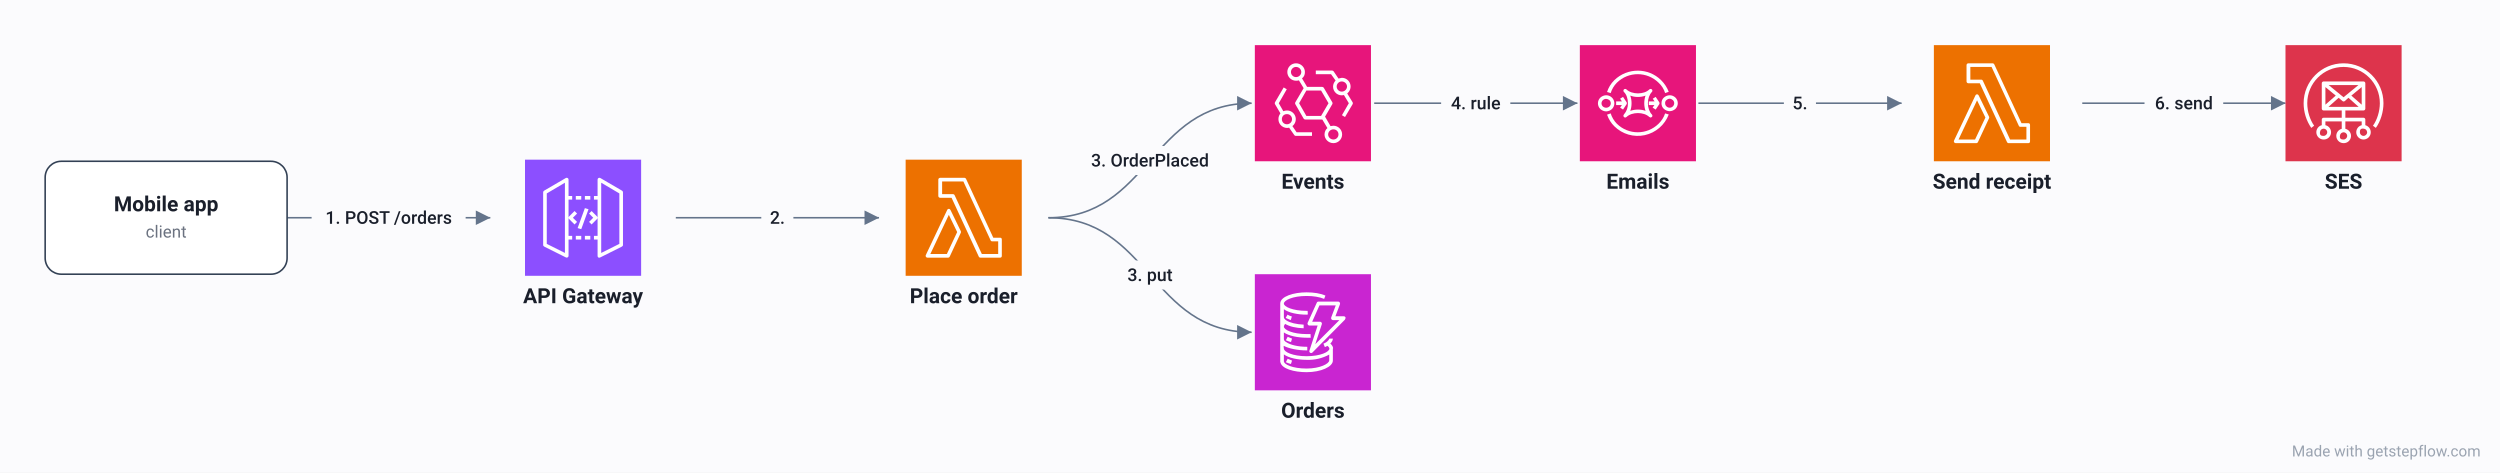
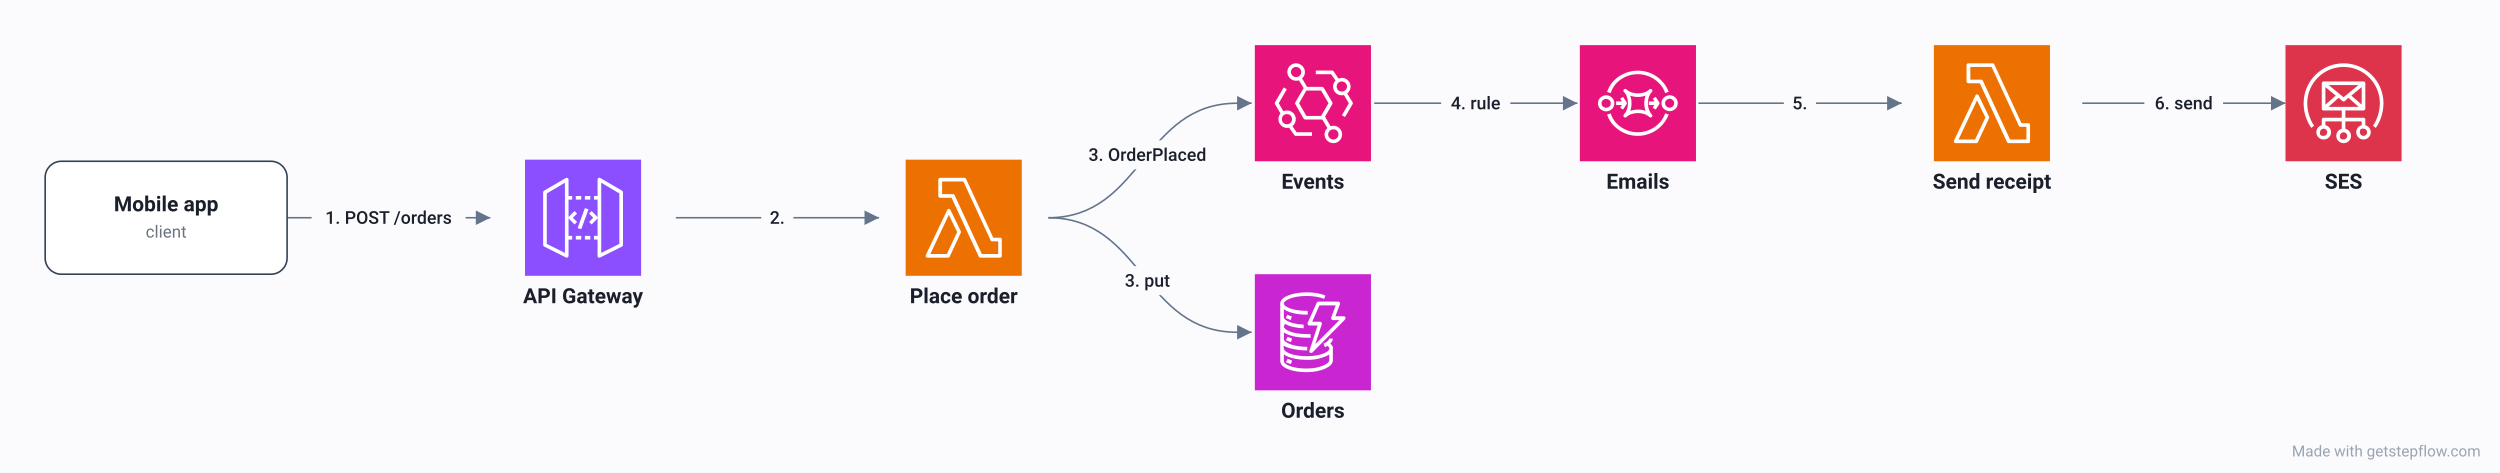
<svg xmlns="http://www.w3.org/2000/svg" viewBox="0 0 1550 293" width="1550" height="293" role="img">
  <style>
.bg{fill:#fbfbfd}.nf{fill:#ffffff}.ns{stroke:#334155}
.lbl{fill:#1a1f2b}.sub{fill:#6b7280}.edg{stroke:#64748b}.arw{fill:#64748b}
.elb{fill:#1a1f2b}.ebg{fill:#fbfbfd}.wm{fill:#9aa3b0}
.pkt{fill:#64748b;stroke:#fbfbfd}.frm{stroke:#d8dce3}.frm-name{fill:#6b7280}.ico{color:#1a1f2b}
@media(prefers-color-scheme:dark){
.bg{fill:#0d1117}.nf{fill:#161b22}.ns{stroke:#cbd5e1}
.lbl{fill:#e6edf3}.sub{fill:#8b949e}.edg{stroke:#94a3b8}.arw{fill:#94a3b8}
.elb{fill:#e6edf3}.ebg{fill:#0d1117}.wm{fill:#6e7681}
.pkt{fill:#94a3b8;stroke:#0d1117}.frm{stroke:#2d333b}.frm-name{fill:#8b949e}.ico{color:#e6edf3}}
text{font-family:ui-sans-serif,-apple-system,BlinkMacSystemFont,"Segoe UI",Roboto,"Helvetica Neue",Arial,sans-serif}
</style>
  <defs>
    <symbol id="ic-aws-AmazonAPIGateway" viewBox="0 0 64 64">
      <g fill="none">
        <path fill="#8c4fff" d="M0 0h64v64H0z" />
        <path fill="#fff" fill-rule="evenodd" d="M28 44h3v-2h-3zm5 0h3v-2h-3zm-5-22h3v-2h-3zm5 0h3v-2h-3zm-11-9.3-10 5.9v27.8l10 5zm2 7.3h2v2h-2v20h2v2h-2v9a1 1 0 0 1-1.4.9l-12-6a1 1 0 0 1-.6-.9V18a1 1 0 0 1 .5-.9l12-7a1 1 0 0 1 1.5.9zm28-1.4-10-5.9v38.7l10-5zm2-.6v29q0 .6-.6.9l-12 6a1 1 0 0 1-1 0 1 1 0 0 1-.4-.9v-9h-2v-2h2V22h-2v-2h2v-9a1 1 0 0 1 1.5-.9l12 7a1 1 0 0 1 .5.9m-19 9.3-2-.6-4 11 2 .6zm4.7 5.4a1 1 0 0 0 0-1.4l-3-3-1.4 1.4 2.3 2.3-2.3 2.3 1.4 1.4zm-12.4 3-3-3a1 1 0 0 1 0-1.4l3-3 1.4 1.4-2.3 2.3 2.3 2.3z" clip-rule="evenodd" />
      </g>
    </symbol>
    <symbol id="ic-aws-AWSLambda" viewBox="0 0 64 64">
      <g fill="none">
        <g fill="none" fill-rule="evenodd">
          <path fill="#ed7100" d="M0 0h64v64H0z" />
          <path fill="#fff" d="M22.7 52h-9.1l10.2-21.6 4.6 9.5zm2-24.3a1 1 0 0 0-.9-.6 1 1 0 0 0-.9.6L11.1 52.6A1 1 0 0 0 12 54h11.3a1 1 0 0 0 1-.6l6.1-13.1a1 1 0 0 0 0-.9zM51 52h-9L27 19.6a1 1 0 0 0-1-.6h-5.9v-7h11.7l15 32.4q.2.6.9.6H51zm1-9h-3.7l-15-32.4a1 1 0 0 0-.8-.6H19a1 1 0 0 0-1 1v9a1 1 0 0 0 1 1h6.3l15 32.4a1 1 0 0 0 1 .6H52q1 0 1-1v-9q0-1-1-1" />
        </g>
      </g>
    </symbol>
    <symbol id="ic-aws-AmazonDynamoDB" viewBox="0 0 64 64">
      <g fill="none">
        <g fill="none" fill-rule="evenodd">
          <path fill="#c925d1" d="M0 0h64v64H0z" />
          <path fill="#fff" d="M46.6 25.3H43a1 1 0 0 1-.8-.5 1 1 0 0 1-.1-1l2.5-6.6h-9l-4 9H36a1 1 0 0 1 .8.5q.3.4.1.9l-3.6 11zm3.1-.3-18 18.2a1 1 0 0 1-1.2.1 1 1 0 0 1-.4-1.2l4.5-13.8H30a1 1 0 0 1-.8-.5 1 1 0 0 1-.1-1l5-11a1 1 0 0 1 .9-.7h11q.5 0 .8.5t.1 1l-2.5 6.6H49a1 1 0 0 1 1 .7q0 .6-.3 1M41 44.3a24 24 0 0 1-12.5 2.9c-4.8 0-9.8-1-12.5-3V48c0 1.7 4.8 4 12.5 4C36 52 41 49.3 41 47.5zm2-3.3v6.6C43 51 36.5 54 28.5 54c-6.9 0-13.8-1.9-14.4-5.5H14V16.2c0-4 7.5-6.2 14.5-6.2 4 0 7.8.6 10.4 1.8l-.7 1.8q-4-1.6-9.7-1.6C20.8 12 16 14.4 16 16.2c0 1.7 4.8 4 12.5 4h.6l.1 2-.7.1c-4.8 0-9.8-1-12.5-3v4.4q0 .9 1.4 1.8c2 1.3 5.5 2.1 9.5 2.3v2q-6.4-.2-10.2-2.4-.6.6-.7 1.5c0 1.7 4.8 4.1 12.5 4.1h2.2l.1 2h-2.3c-4.8 0-9.8-1-12.5-2.9v3.7q0 .9 1.4 1.7C19.6 39 23.9 40 28.5 40h.4v2h-.4c-4.7 0-9.8-1-12.5-2.5-.3.3 0 1 0 1.5 0 1.8 4.8 4.2 12.5 4.2s12.6-2.4 12.6-4.2q-.2-.9-1.1-1.5l-1.4.7-.8-1.9 1.4-.7c1.1-.7 1.8-1.7 1.8-2.1h2q-.1 1.5-1.4 2.7 1.7 1.6 1.5 2.9m-26 7.4q1.3.6 2.8 1l.6-1.9-2.4-1zm2.8-11 .6-2-2.4-1-1 1.9q1.3.6 2.8 1M17 24.1l1-1.8q.9.6 2.4 1l-.6 2z" />
        </g>
      </g>
    </symbol>
    <symbol id="ic-aws-AmazonEventBridge" viewBox="0 0 64 64">
      <g fill="none">
        <g fill="none" fill-rule="evenodd">
          <path fill="#e7157b" d="M0 0h64v64H0z" />
          <path fill="#fff" d="M43.3 52c-1.6 0-2.9-1.3-2.9-2.8s1.3-2.8 2.9-2.8 2.8 1.2 2.8 2.8-1.3 2.8-2.8 2.8m-6.8-13h-8.1l-4-7 4-7h8.1l4.1 7zM22.7 17.6a2.8 2.8 0 1 1 0-5.6c1.6 0 2.9 1.3 2.9 2.8s-1.3 2.8-2.9 2.8m20.6 26.8-1.6.2-3-5.2 4-6.9a1 1 0 0 0 0-1l-4.7-8a1 1 0 0 0-.9-.5h-8.3L26 18.3q1.6-1.2 1.6-3.5c0-2.6-2.2-4.8-4.9-4.8a4.8 4.8 0 1 0 0 9.6q.9 0 1.6-.2l2.6 4.3-4.6 7.8a1 1 0 0 0 0 1l4.6 8q.3.5 1 .5h9.3l2.8 4.7q-1.5 1.2-1.6 3.5c0 2.6 2.2 4.8 4.9 4.8a4.8 4.8 0 1 0 0-9.6m4.6-18.8a2.8 2.8 0 1 1 0-5.6c1.6 0 2.9 1.3 2.9 2.8s-1.3 2.8-2.9 2.8m3 1a4.8 4.8 0 0 0-3-8.6l-1.8.4-2.7-4a1 1 0 0 0-.8-.4h-9v2H42l2.5 3.5a5 5 0 0 0-1.4 3.3 4.8 4.8 0 0 0 6 4.7l2.7 4.5-3.8 6.6 1.7 1 4.2-7.1a1 1 0 0 0 0-1zm-33.2 17c-1.6 0-2.8-1.2-2.8-2.8S16 38 17.7 38s2.8 1.3 2.8 2.8-1.2 2.8-2.8 2.8m3 1a4.8 4.8 0 0 0-3-8.6q-1 0-2 .4L13.2 32l4.4-7.7-1.7-1-4.8 8.2a1 1 0 0 0 0 1l3 5.1Q13 39 13 40.8a4.8 4.8 0 0 0 5.9 4.7l2.8 4q.3.5.8.5h9v-2H23z" />
        </g>
      </g>
    </symbol>
    <symbol id="ic-aws-AmazonSimpleQueueService" viewBox="0 0 64 64">
      <g fill="none">
        <g fill="none" fill-rule="evenodd">
          <path fill="#e7157b" d="M0 0h64v64H0z" />
          <path fill="#fff" d="m23.8 35.5 2-3a1 1 0 0 0 0-1l-2-3-1.6 1 1 1.5H20v2h3.2l-1 1.4zm18 0 2-3a1 1 0 0 0 0-1l-2-3-1.6 1 1 1.5H38v2h3.1l-1 1.4zM28.5 32q0 2.3-.7 4.2a13 13 0 0 1 4.2-.7q2.3 0 4.2.7a13 13 0 0 1 0-8.4c-2.6 1-5.8 1-8.4 0q.7 2 .7 4.2m-4.2 7.6a1 1 0 0 1 0-1.4 9 9 0 0 0 2.2-6.2c0-2.5-.8-4.9-2.2-6.2a1 1 0 0 1 0-1.4 1 1 0 0 1 1.4 0c3 2.9 9.7 2.9 12.6 0a1 1 0 0 1 1.4 0 1 1 0 0 1 0 1.4c-1.3 1.3-2.2 3.7-2.2 6.2s.9 4.9 2.2 6.2a1 1 0 0 1 0 1.4l-.7.3-.7-.3c-3-2.9-9.6-2.9-12.6 0a1 1 0 0 1-1.4 0m27-9.3a3 3 0 0 0-1.8-.8 3 3 0 0 0-1.8.8A2 2 0 0 0 47 32q0 1 .7 1.7a2.5 2.5 0 0 0 3.6 0 2.4 2.4 0 0 0 0-3.4m1.4 4.8a5 5 0 0 1-3.2 1.3 5 5 0 0 1-3.2-1.3A4 4 0 0 1 45 32q0-1.9 1.3-3.1a5 5 0 0 1 3.2-1.3q1.8 0 3.2 1.3a4.4 4.4 0 0 1 0 6.2m-36.4-4.8a3 3 0 0 0-1.8-.7q-1 0-1.8.7a2.4 2.4 0 0 0 0 3.5c1 .9 2.6.9 3.6 0a2.4 2.4 0 0 0 0-3.5m1.4 4.9a5 5 0 0 1-3.2 1.3 5 5 0 0 1-3.2-1.3 4.4 4.4 0 0 1 0-6.3 5 5 0 0 1 3.2-1.3q1.8 0 3.2 1.3a4.4 4.4 0 0 1 0 6.3m25.7 8.1a16.4 16.4 0 0 1-23 0 14 14 0 0 1-3.4-5.7l-2 .7q1.4 3.9 4 6.4a18.3 18.3 0 0 0 30-6.5l-2-.6a14 14 0 0 1-3.6 5.7M17 26.4l-2-.6a16 16 0 0 1 4-6.5c7.2-7 18.7-7 25.8 0q2.8 2.8 4.2 6.4l-2 .7q-1-3.3-3.6-5.7a16.4 16.4 0 0 0-23 0 14 14 0 0 0-3.4 5.7" />
        </g>
      </g>
    </symbol>
    <symbol id="ic-aws-AmazonSimpleEmailService" viewBox="0 0 64 64">
      <g fill="none">
        <g fill="none" fill-rule="evenodd">
          <path fill="#dd344c" d="M0 0h64v64H0z" />
          <path fill="#fff" d="M45 48q-.2-1.8-2-2c-1.8-.2-2 .9-2 2s.9 2 2 2 2-.9 2-2m-13 0q-1.8.2-2 2c-.2 1.8.9 2 2 2s2-.9 2-2-.9-2-2-2m-11-2q-1.8.2-2 2c-.2 1.8.9 2 2 2s2-.9 2-2-.9-2-2-2m2.7-12h16.6l-5.6-5-2 1.8a1 1 0 0 1-1.3 0L29.3 29zM22 23.1v9.7l5.7-5zM40.2 22H23.8l8.2 6.7zM42 32.8v-9.7l-5.7 4.7zM47 48c0 2.2-1.8 4-4 4s-4-1.8-4-4a4 4 0 0 1 3-3.9V42h-9v4.1a4 4 0 0 1-1 7.9 4 4 0 0 1-4-4 4 4 0 0 1 3-3.9V42h-9v2.1a4 4 0 0 1-1 7.9 4 4 0 0 1-4-4 4 4 0 0 1 3-3.9V41a1 1 0 0 1 1-1h10v-4H21a1 1 0 0 1-1-1V21a1 1 0 0 1 1-1h22a1 1 0 0 1 1 1v14a1 1 0 0 1-1 1H33v4h10a1 1 0 0 1 1 1v3.1c1.7.5 3 2 3 3.9m7-16c0 4.8-1.6 10-4.2 13.6l-1.6-1.2c2.3-3.2 3.8-8 3.8-12.4a20 20 0 0 0-40 0c0 4.4 1.5 9.2 3.8 12.4l-1.6 1.2A24 24 0 0 1 10 32a22 22 0 0 1 44 0" />
        </g>
      </g>
    </symbol>
    <marker id="ah-l1" viewBox="0 0 8 8" refX="8" refY="4" markerWidth="9" markerHeight="9" orient="auto">
      <path d="M0,0 L8,4 L0,8 z" class="arw" />
    </marker>
    <marker id="ah-l2" viewBox="0 0 8 8" refX="8" refY="4" markerWidth="9" markerHeight="9" orient="auto">
      <path d="M0,0 L8,4 L0,8 z" class="arw" />
    </marker>
    <marker id="ah-l3" viewBox="0 0 8 8" refX="8" refY="4" markerWidth="9" markerHeight="9" orient="auto">
      <path d="M0,0 L8,4 L0,8 z" class="arw" />
    </marker>
    <marker id="ah-l4" viewBox="0 0 8 8" refX="8" refY="4" markerWidth="9" markerHeight="9" orient="auto">
      <path d="M0,0 L8,4 L0,8 z" class="arw" />
    </marker>
    <marker id="ah-l5" viewBox="0 0 8 8" refX="8" refY="4" markerWidth="9" markerHeight="9" orient="auto">
      <path d="M0,0 L8,4 L0,8 z" class="arw" />
    </marker>
    <marker id="ah-l6" viewBox="0 0 8 8" refX="8" refY="4" markerWidth="9" markerHeight="9" orient="auto">
      <path d="M0,0 L8,4 L0,8 z" class="arw" />
    </marker>
    <marker id="ah-l7" viewBox="0 0 8 8" refX="8" refY="4" markerWidth="9" markerHeight="9" orient="auto">
      <path d="M0,0 L8,4 L0,8 z" class="arw" />
    </marker>
  </defs>
  <rect class="bg" width="1550" height="293" />
  <g transform="translate(28,28)">
-     <path class="edg" d="M150,107 C213,107 213,107 276,107" fill="none" stroke-width="1" marker-end="url(#ah-l1)" />
-     <path class="edg" d="M391,107 C454,107 454,107 517,107" fill="none" stroke-width="1" marker-end="url(#ah-l2)" />
-     <path class="edg" d="M622,107 C685,107 685,178 748,178" fill="none" stroke-width="1" marker-end="url(#ah-l3)" />
-     <path class="edg" d="M622,107 C685,107 685,36 748,36" fill="none" stroke-width="1" marker-end="url(#ah-l4)" />
-     <path class="edg" d="M824,36 C887,36 887,36 950,36" fill="none" stroke-width="1" marker-end="url(#ah-l5)" />
-     <path class="edg" d="M1025,36 C1088,36 1088,36 1151,36" fill="none" stroke-width="1" marker-end="url(#ah-l6)" />
-     <path class="edg" d="M1263,36 C1326,36 1326,36 1389,36" fill="none" stroke-width="1" marker-end="url(#ah-l7)" />
+     <path class="edg" d="M150,107 C208.5,107 208.5,107 267,107 L276,107" fill="none" stroke-width="1" marker-end="url(#ah-l1)" />
+     <path class="edg" d="M391,107 C449.5,107 449.5,107 508,107 L517,107" fill="none" stroke-width="1" marker-end="url(#ah-l2)" />
+     <path class="edg" d="M622,107 C680.5,107 680.5,178 739,178 L748,178" fill="none" stroke-width="1" marker-end="url(#ah-l3)" />
+     <path class="edg" d="M622,107 C680.5,107 680.5,36 739,36 L748,36" fill="none" stroke-width="1" marker-end="url(#ah-l4)" />
+     <path class="edg" d="M824,36 C882.5,36 882.5,36 941,36 L950,36" fill="none" stroke-width="1" marker-end="url(#ah-l5)" />
+     <path class="edg" d="M1025,36 C1083.5,36 1083.5,36 1142,36 L1151,36" fill="none" stroke-width="1" marker-end="url(#ah-l6)" />
+     <path class="edg" d="M1263,36 C1321.5,36 1321.5,36 1380,36 L1389,36" fill="none" stroke-width="1" marker-end="url(#ah-l7)" />
    <g transform="translate(0,72)">
      <rect x="0" y="0" width="150" height="70" rx="10" class="nf ns" stroke-width="1" />
      <text class="lbl" x="75.0" y="31.0" text-anchor="middle" font-size="13" font-weight="600" textLength="69.7" lengthAdjust="spacingAndGlyphs">
        <tspan font-weight="600">Mobile app</tspan>
      </text>
      <text class="sub" x="75.0" y="47.3" text-anchor="middle" font-size="10.5" font-weight="400" textLength="26.4" lengthAdjust="spacingAndGlyphs">client</text>
    </g>
    <g transform="translate(276,71)">
      <use href="#ic-aws-AmazonAPIGateway" width="115" height="72" />
      <text class="lbl" x="57.5" y="89.0" text-anchor="middle" font-size="13" font-weight="600" textLength="83.2" lengthAdjust="spacingAndGlyphs">API Gateway</text>
    </g>
    <g transform="translate(517,71)">
      <use href="#ic-aws-AWSLambda" width="105" height="72" />
      <text class="lbl" x="52.5" y="89.0" text-anchor="middle" font-size="13" font-weight="600" textLength="72.9" lengthAdjust="spacingAndGlyphs">Place order</text>
    </g>
    <g transform="translate(748,142)">
      <use href="#ic-aws-AmazonDynamoDB" width="76" height="72" />
      <text class="lbl" x="38.0" y="89.0" text-anchor="middle" font-size="13" font-weight="600" textLength="43.6" lengthAdjust="spacingAndGlyphs">Orders</text>
    </g>
    <g transform="translate(748,0)">
      <use href="#ic-aws-AmazonEventBridge" width="76" height="72" />
      <text class="lbl" x="38.0" y="89.0" text-anchor="middle" font-size="13" font-weight="600" textLength="43.6" lengthAdjust="spacingAndGlyphs">Events</text>
    </g>
    <g transform="translate(950,0)">
      <use href="#ic-aws-AmazonSimpleQueueService" width="75" height="72" />
      <text class="lbl" x="37.5" y="89.0" text-anchor="middle" font-size="13" font-weight="600" textLength="42.8" lengthAdjust="spacingAndGlyphs">Emails</text>
    </g>
    <g transform="translate(1151,0)">
      <use href="#ic-aws-AWSLambda" width="112" height="72" />
      <text class="lbl" x="56.0" y="89.0" text-anchor="middle" font-size="13" font-weight="600" textLength="80" lengthAdjust="spacingAndGlyphs">Send receipt</text>
    </g>
    <g transform="translate(1389,0)">
      <use href="#ic-aws-AmazonSimpleEmailService" width="72" height="72" />
      <text class="lbl" x="36.0" y="89.0" text-anchor="middle" font-size="13" font-weight="600" textLength="28.5" lengthAdjust="spacingAndGlyphs">SES</text>
    </g>
    <circle class="pkt" r="4.5" stroke-width="1.5" opacity="0">
      <animate attributeName="opacity" dur="6.6s" repeatCount="indefinite" calcMode="discrete" keyTimes="0;0.167" values="1;0" />
-       <animateMotion dur="6.6s" repeatCount="indefinite" calcMode="linear" keyTimes="0;0.167;1" keyPoints="0;1;1" path="M150,107 C213,107 213,107 276,107" />
+       <animateMotion dur="6.6s" repeatCount="indefinite" calcMode="linear" keyTimes="0;0.167;1" keyPoints="0;1;1" path="M150,107 C208.5,107 208.5,107 267,107 L276,107" />
    </circle>
    <circle class="pkt" r="4.5" stroke-width="1.5" opacity="0">
      <animate attributeName="opacity" dur="6.6s" repeatCount="indefinite" calcMode="discrete" keyTimes="0;0.167;0.333" values="0;1;0" />
-       <animateMotion dur="6.6s" repeatCount="indefinite" calcMode="linear" keyTimes="0;0.167;0.333;1" keyPoints="0;0;1;1" path="M391,107 C454,107 454,107 517,107" />
+       <animateMotion dur="6.6s" repeatCount="indefinite" calcMode="linear" keyTimes="0;0.167;0.333;1" keyPoints="0;0;1;1" path="M391,107 C449.5,107 449.5,107 508,107 L517,107" />
    </circle>
    <circle class="pkt" r="4.5" stroke-width="1.5" opacity="0">
      <animate attributeName="opacity" dur="6.6s" repeatCount="indefinite" calcMode="discrete" keyTimes="0;0.333;0.5" values="0;1;0" />
-       <animateMotion dur="6.6s" repeatCount="indefinite" calcMode="linear" keyTimes="0;0.333;0.5;1" keyPoints="0;0;1;1" path="M622,107 C685,107 685,178 748,178" />
+       <animateMotion dur="6.6s" repeatCount="indefinite" calcMode="linear" keyTimes="0;0.333;0.5;1" keyPoints="0;0;1;1" path="M622,107 C680.5,107 680.5,178 739,178 L748,178" />
    </circle>
    <circle class="pkt" r="4.5" stroke-width="1.5" opacity="0">
      <animate attributeName="opacity" dur="6.6s" repeatCount="indefinite" calcMode="discrete" keyTimes="0;0.333;0.5" values="0;1;0" />
-       <animateMotion dur="6.6s" repeatCount="indefinite" calcMode="linear" keyTimes="0;0.333;0.5;1" keyPoints="0;0;1;1" path="M622,107 C685,107 685,36 748,36" />
+       <animateMotion dur="6.6s" repeatCount="indefinite" calcMode="linear" keyTimes="0;0.333;0.5;1" keyPoints="0;0;1;1" path="M622,107 C680.5,107 680.5,36 739,36 L748,36" />
    </circle>
    <circle class="pkt" r="4.5" stroke-width="1.5" opacity="0">
      <animate attributeName="opacity" dur="6.6s" repeatCount="indefinite" calcMode="discrete" keyTimes="0;0.5;0.667" values="0;1;0" />
-       <animateMotion dur="6.6s" repeatCount="indefinite" calcMode="linear" keyTimes="0;0.5;0.667;1" keyPoints="0;0;1;1" path="M824,36 C887,36 887,36 950,36" />
+       <animateMotion dur="6.6s" repeatCount="indefinite" calcMode="linear" keyTimes="0;0.5;0.667;1" keyPoints="0;0;1;1" path="M824,36 C882.5,36 882.5,36 941,36 L950,36" />
    </circle>
    <circle class="pkt" r="4.5" stroke-width="1.5" opacity="0">
      <animate attributeName="opacity" dur="6.6s" repeatCount="indefinite" calcMode="discrete" keyTimes="0;0.667;0.833" values="0;1;0" />
-       <animateMotion dur="6.6s" repeatCount="indefinite" calcMode="linear" keyTimes="0;0.667;0.833;1" keyPoints="0;0;1;1" path="M1025,36 C1088,36 1088,36 1151,36" />
+       <animateMotion dur="6.6s" repeatCount="indefinite" calcMode="linear" keyTimes="0;0.667;0.833;1" keyPoints="0;0;1;1" path="M1025,36 C1083.5,36 1083.5,36 1142,36 L1151,36" />
    </circle>
    <circle class="pkt" r="4.5" stroke-width="1.5" opacity="0">
      <animate attributeName="opacity" dur="6.6s" repeatCount="indefinite" calcMode="discrete" keyTimes="0;0.833;1" values="0;1;0" />
-       <animateMotion dur="6.6s" repeatCount="indefinite" calcMode="linear" keyTimes="0;0.833;1" keyPoints="0;0;1" path="M1263,36 C1326,36 1326,36 1389,36" />
+       <animateMotion dur="6.6s" repeatCount="indefinite" calcMode="linear" keyTimes="0;0.833;1" keyPoints="0;0;1" path="M1263,36 C1321.5,36 1321.5,36 1380,36 L1389,36" />
    </circle>
    <rect class="ebg" x="165.2" y="98.0" width="95.5" height="18.0" rx="3" />
-     <text class="elb" x="213.0" y="107.0" text-anchor="middle" dominant-baseline="central" font-size="11" font-weight="500" textLength="85.5" lengthAdjust="spacingAndGlyphs">
+     <text class="elb" x="212.9" y="107.0" text-anchor="middle" dominant-baseline="central" font-size="11" font-weight="500" textLength="85.5" lengthAdjust="spacingAndGlyphs">
      <tspan font-weight="500">1. POST /orders</tspan>
    </text>
    <rect class="ebg" x="444.0" y="98.0" width="19.9" height="18.0" rx="3" />
-     <text class="elb" x="454.0" y="107.0" text-anchor="middle" dominant-baseline="central" font-size="11" font-weight="500" textLength="9.9" lengthAdjust="spacingAndGlyphs">
+     <text class="elb" x="453.9" y="107.0" text-anchor="middle" dominant-baseline="central" font-size="11" font-weight="500" textLength="9.9" lengthAdjust="spacingAndGlyphs">
      <tspan font-weight="500">2.</tspan>
    </text>
-     <rect class="ebg" x="665.2" y="133.5" width="39.6" height="18.0" rx="3" />
-     <text class="elb" x="685.0" y="142.5" text-anchor="middle" dominant-baseline="central" font-size="11" font-weight="500" textLength="29.6" lengthAdjust="spacingAndGlyphs">
+     <rect class="ebg" x="663.6" y="137.0" width="39.6" height="18.0" rx="3" />
+     <text class="elb" x="683.4" y="146.0" text-anchor="middle" dominant-baseline="central" font-size="11" font-weight="500" textLength="29.6" lengthAdjust="spacingAndGlyphs">
      <tspan font-weight="500">3. put</tspan>
    </text>
-     <rect class="ebg" x="640.3" y="62.5" width="89.5" height="18.0" rx="3" />
-     <text class="elb" x="685.0" y="71.5" text-anchor="middle" dominant-baseline="central" font-size="11" font-weight="500" textLength="79.5" lengthAdjust="spacingAndGlyphs">
+     <rect class="ebg" x="638.6" y="59.0" width="89.5" height="18.0" rx="3" />
+     <text class="elb" x="683.4" y="68.0" text-anchor="middle" dominant-baseline="central" font-size="11" font-weight="500" textLength="79.5" lengthAdjust="spacingAndGlyphs">
      <tspan font-weight="500">3. OrderPlaced</tspan>
    </text>
    <rect class="ebg" x="865.5" y="27.0" width="42.9" height="18.0" rx="3" />
-     <text class="elb" x="887.0" y="36.0" text-anchor="middle" dominant-baseline="central" font-size="11" font-weight="500" textLength="32.9" lengthAdjust="spacingAndGlyphs">
+     <text class="elb" x="886.9" y="36.0" text-anchor="middle" dominant-baseline="central" font-size="11" font-weight="500" textLength="32.9" lengthAdjust="spacingAndGlyphs">
      <tspan font-weight="500">4. rule</tspan>
    </text>
    <rect class="ebg" x="1078.0" y="27.0" width="19.9" height="18.0" rx="3" />
-     <text class="elb" x="1088.0" y="36.0" text-anchor="middle" dominant-baseline="central" font-size="11" font-weight="500" textLength="9.9" lengthAdjust="spacingAndGlyphs">
+     <text class="elb" x="1087.9" y="36.0" text-anchor="middle" dominant-baseline="central" font-size="11" font-weight="500" textLength="9.9" lengthAdjust="spacingAndGlyphs">
      <tspan font-weight="500">5.</tspan>
    </text>
-     <rect class="ebg" x="1301.6" y="27.0" width="48.8" height="18.0" rx="3" />
-     <text class="elb" x="1326.0" y="36.0" text-anchor="middle" dominant-baseline="central" font-size="11" font-weight="500" textLength="38.8" lengthAdjust="spacingAndGlyphs">
+     <rect class="ebg" x="1301.5" y="27.0" width="48.8" height="18.0" rx="3" />
+     <text class="elb" x="1325.9" y="36.0" text-anchor="middle" dominant-baseline="central" font-size="11" font-weight="500" textLength="38.8" lengthAdjust="spacingAndGlyphs">
      <tspan font-weight="500">6. send</tspan>
    </text>
  </g>
  <text class="wm" x="1538" y="283" font-size="9.5" text-anchor="end">Made with getstepflow.com</text>
</svg>
